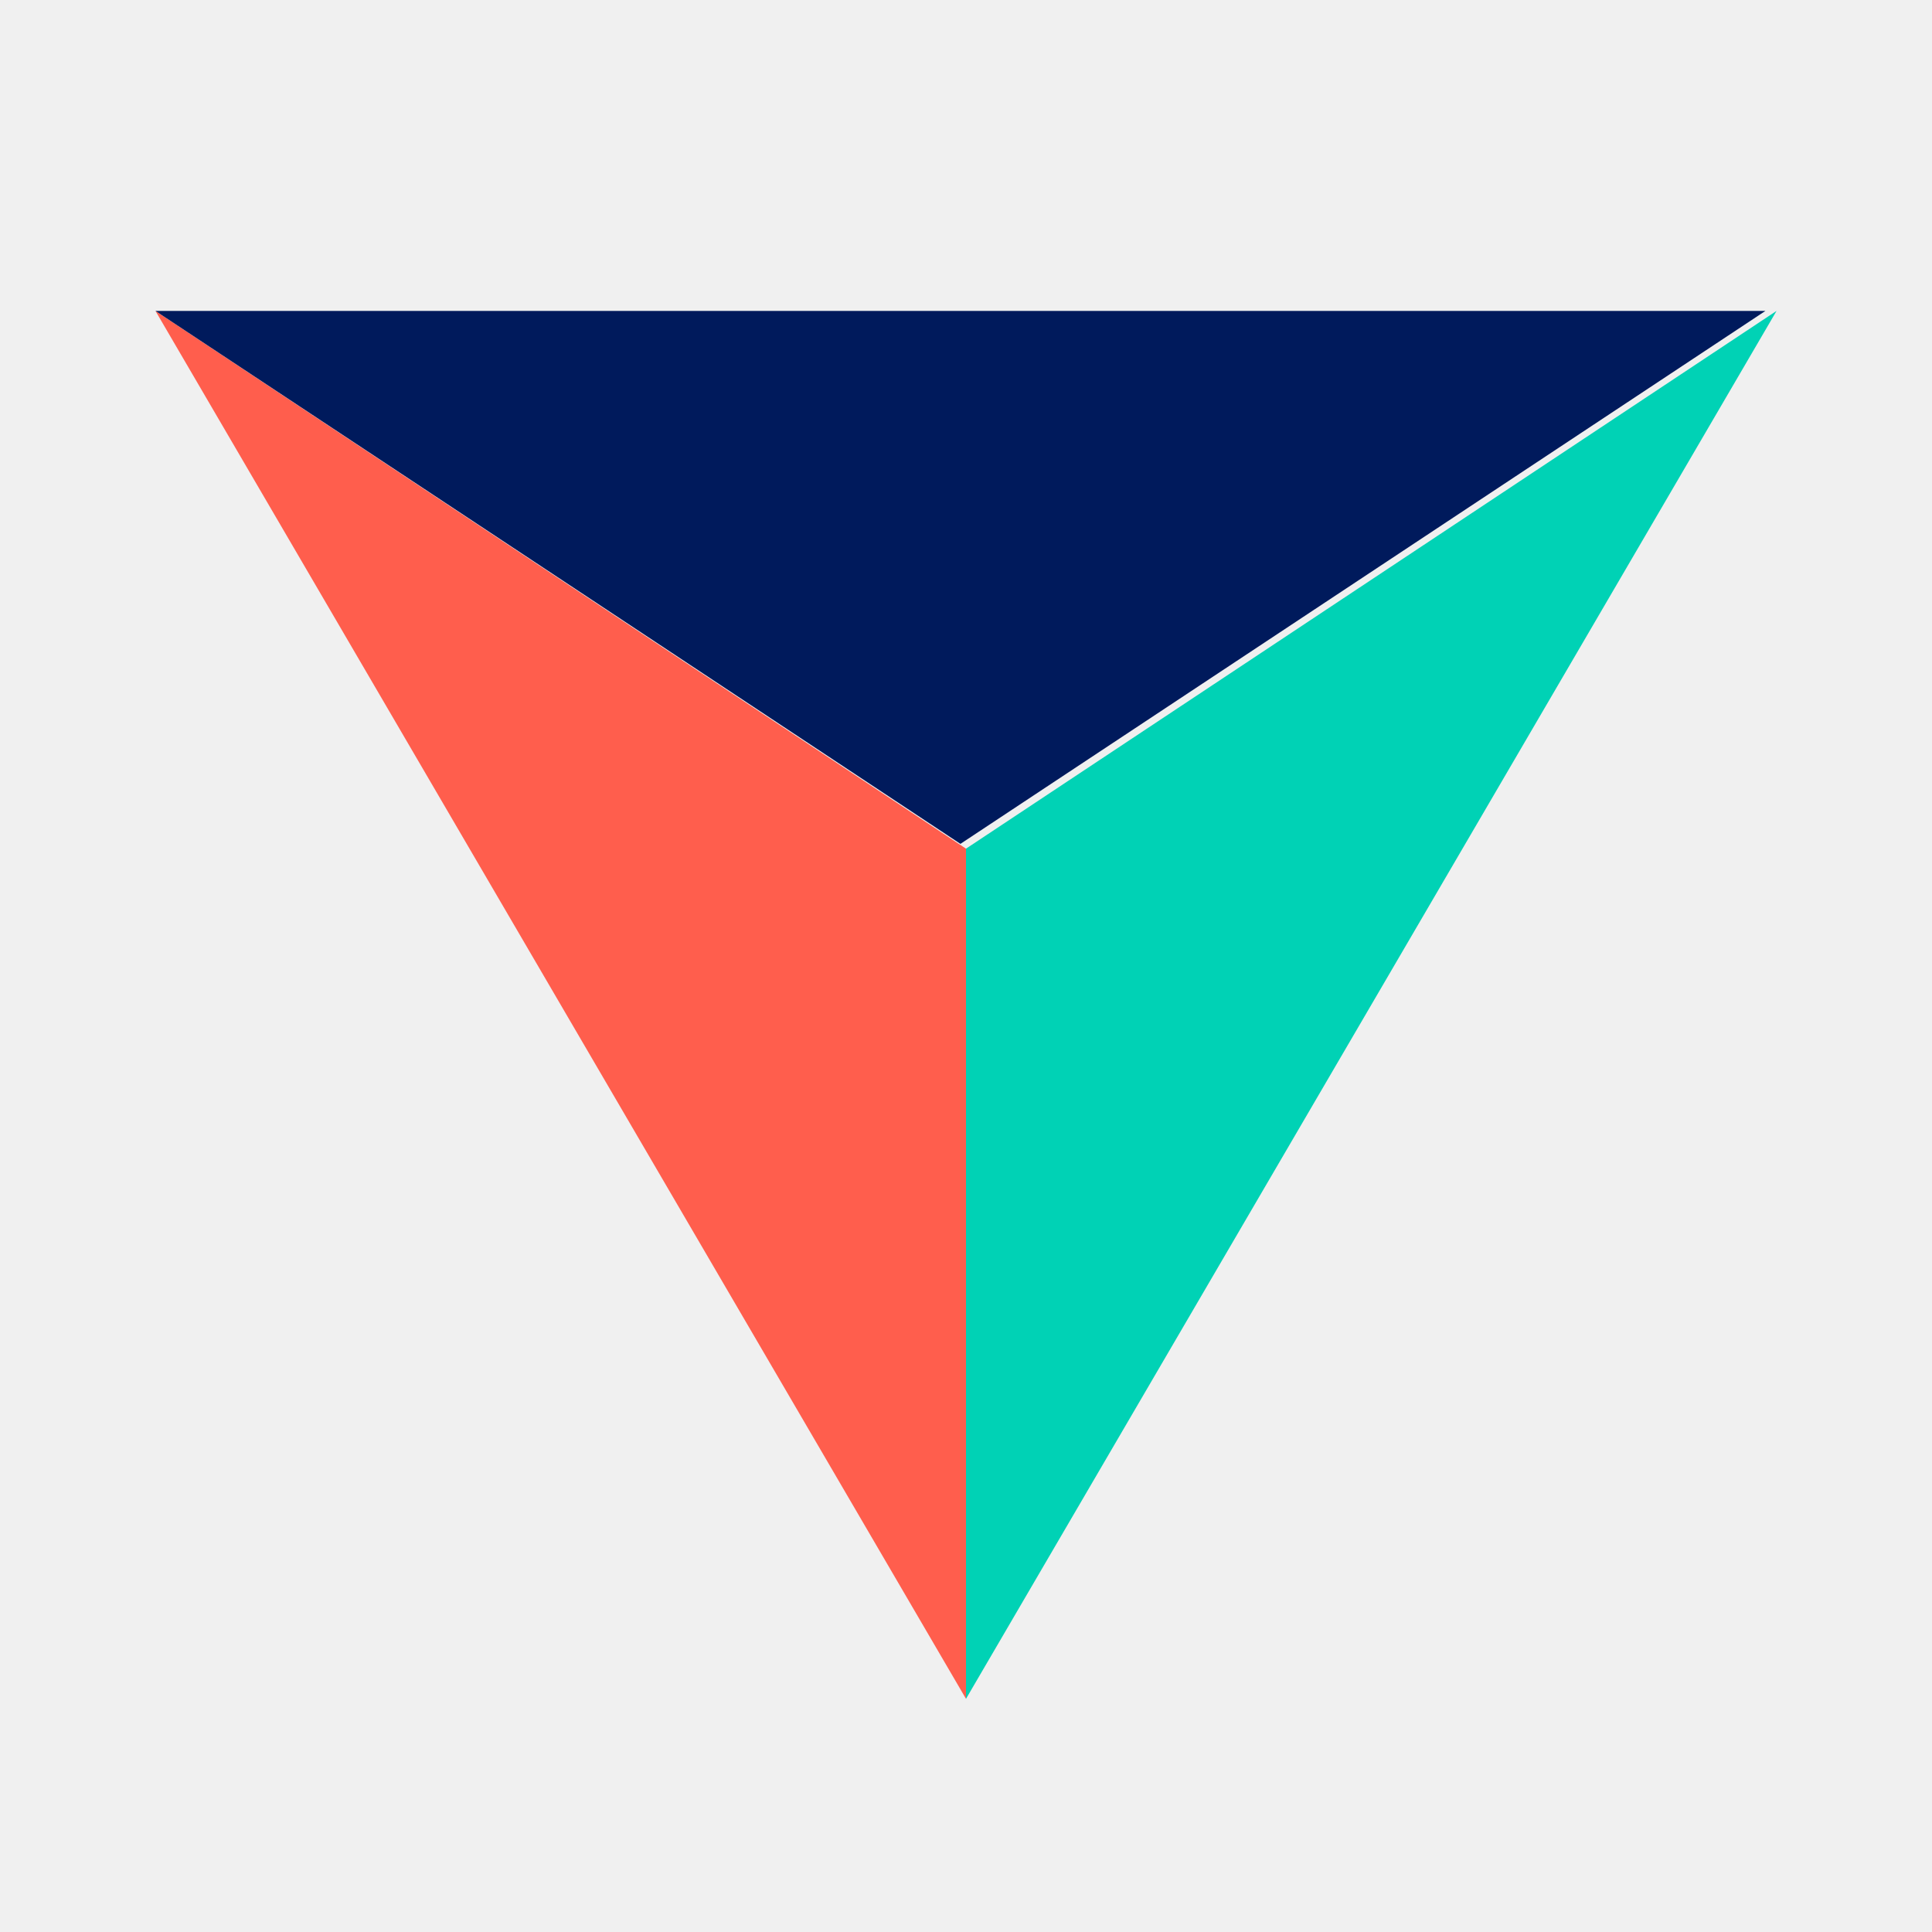
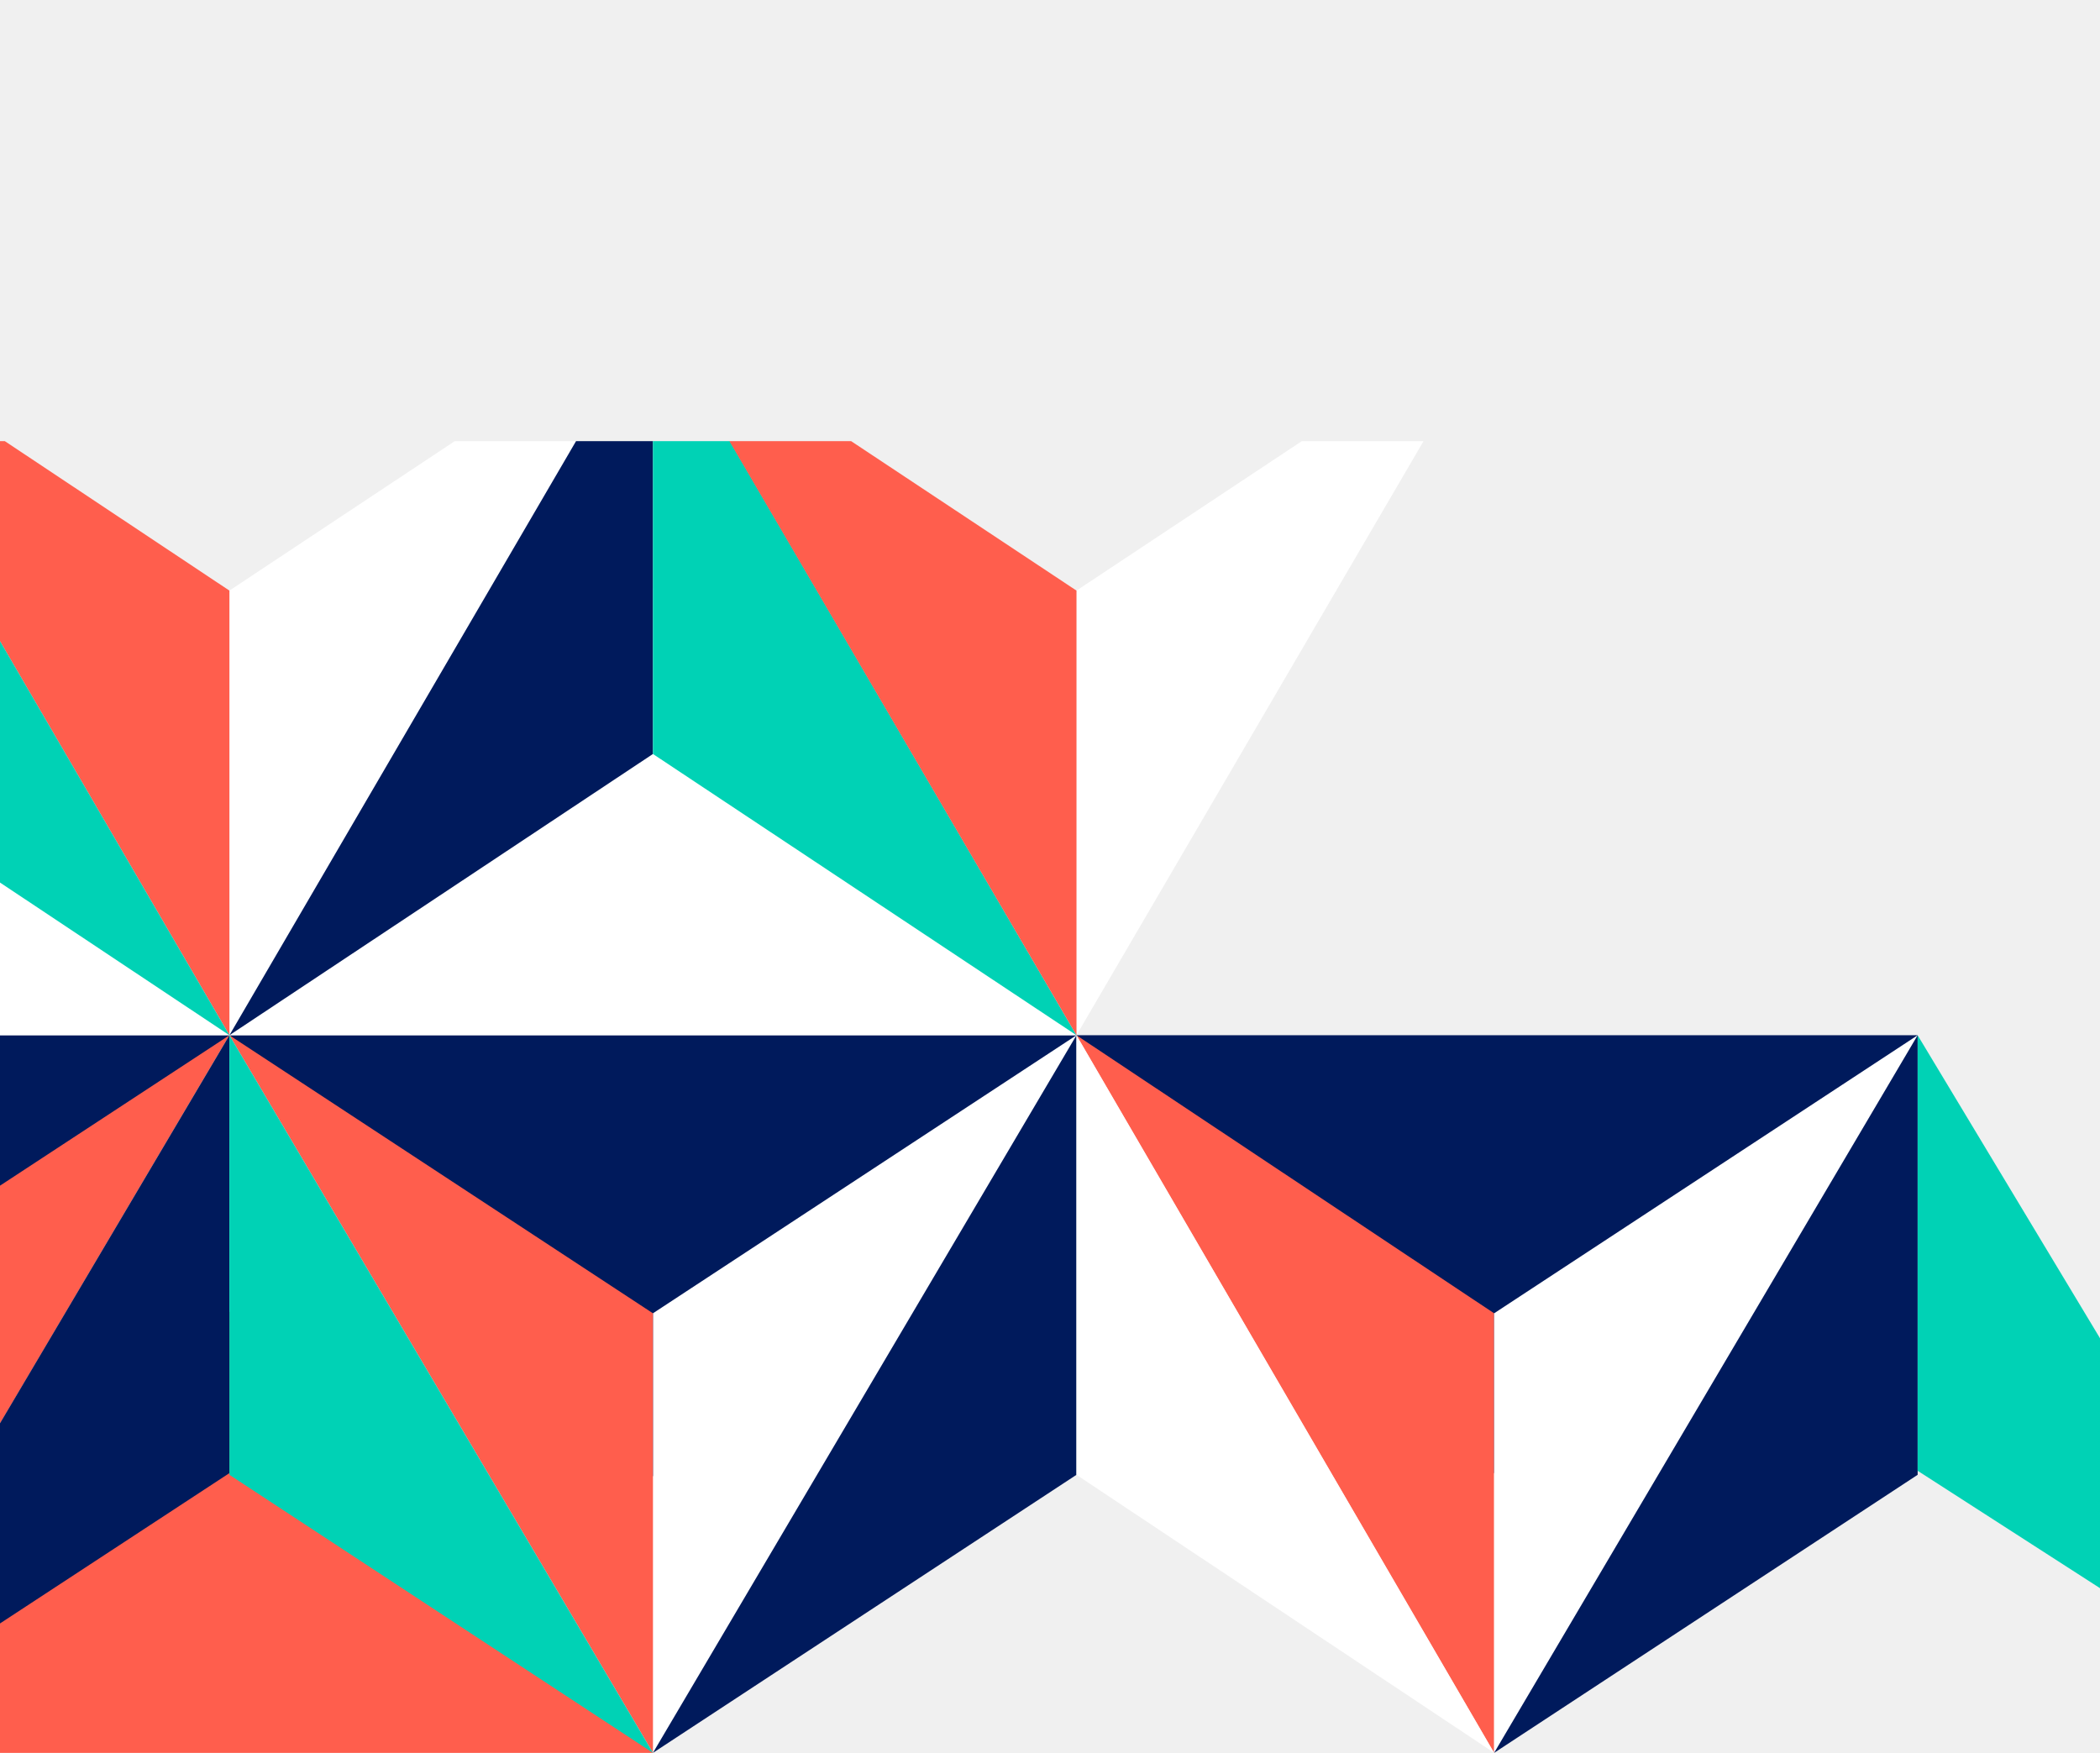
- <svg xmlns="http://www.w3.org/2000/svg" width="174" height="174" viewBox="0 0 174 174">
+ <svg xmlns="http://www.w3.org/2000/svg" width="357" height="298" viewBox="0 0 357 298">
  <g fill="none" fill-rule="evenodd">
    <g>
+       <path fill="#001A5C" d="M183 176L111 251 39 176z" />
+       <path fill="#FFF" d="M111 223.271L111 298 183 176z" />
+       <path fill="#FF5E4D" d="M111 298L111 223.271 39 176z" />
+       <path fill="#001A5C" d="M326 176L254.5 251 183 176z" />
+       <path fill="#FF5E4D" d="M254 298L254 223.271 183 176z" />
+       <path fill="#FFF" d="M77.304 75L39 100.406 39 176 98 75z" />
+       <path fill="#FF5E4D" d="M0 75L0 109.013 39 176 39 100.406 0.824 75z" />
+       <path fill="#001A5C" d="M111 298L183 250.729 183 176z" />
+       <path fill="#FFF" d="M183 250.729L254 298 183 176z" />
+       <path fill="#001A5C" d="M0 176L0 216 39 176z" />
+       <path fill="#FF5E4D" d="M0 201.573L0 242 39 176zM0 263.709L0 298 111 298 39.053 223z" />
+       <path fill="#001A5C" d="M0 241.965L0 276 39 250.441 39 176z" />
+       <path fill="#00D2B5" d="M39 250.729L111 298 39 176z" />
+       <path fill="#FFF" d="M39 176L111 100 183 176z" />
+       <path fill="#001A5C" d="M97.925 75L39 176 111 128.182 111 75z" />
+       <path fill="#00D2B5" d="M111 75L111 128.182 183 176 124.075 75z" />
+       <path fill="#FFF" d="M0 176L39 176 0 135z" />
+       <path fill="#00D2B5" d="M0 150.04L39 176 0 109z" />
+       <path fill="#FFF" d="M221.304 75L183 100.406 183 176 242 75z" />
+       <path fill="#FF5E4D" d="M124 75L183 176 183 100.406 144.696 75z" />
      <g>
-         <path fill="#00D2B5" d="M145.999 0L73 48.433 73 125 146 0z" transform="translate(14 28)" />
-         <path fill="#FF5E4D" d="M0 0L73 125 73 48.433 0.001 0z" transform="translate(14 28)" />
-         <path fill="#001A5C" d="M0 0L72.499 48 145 0z" transform="translate(14 28)" />
+         <path fill="#FFF" d="M0 47.271L0 122 72 0z" transform="translate(254 176)" />
+         <path fill="#001A5C" d="M0 122L72 74.729 72 0z" transform="translate(254 176)" />
+         <path fill="#00D2B5" d="M72 74.042L103 94 103 51.509 72 0z" transform="translate(254 176)" />
      </g>
-       <path d="M0 0H174V174H0z" />
    </g>
  </g>
</svg>
